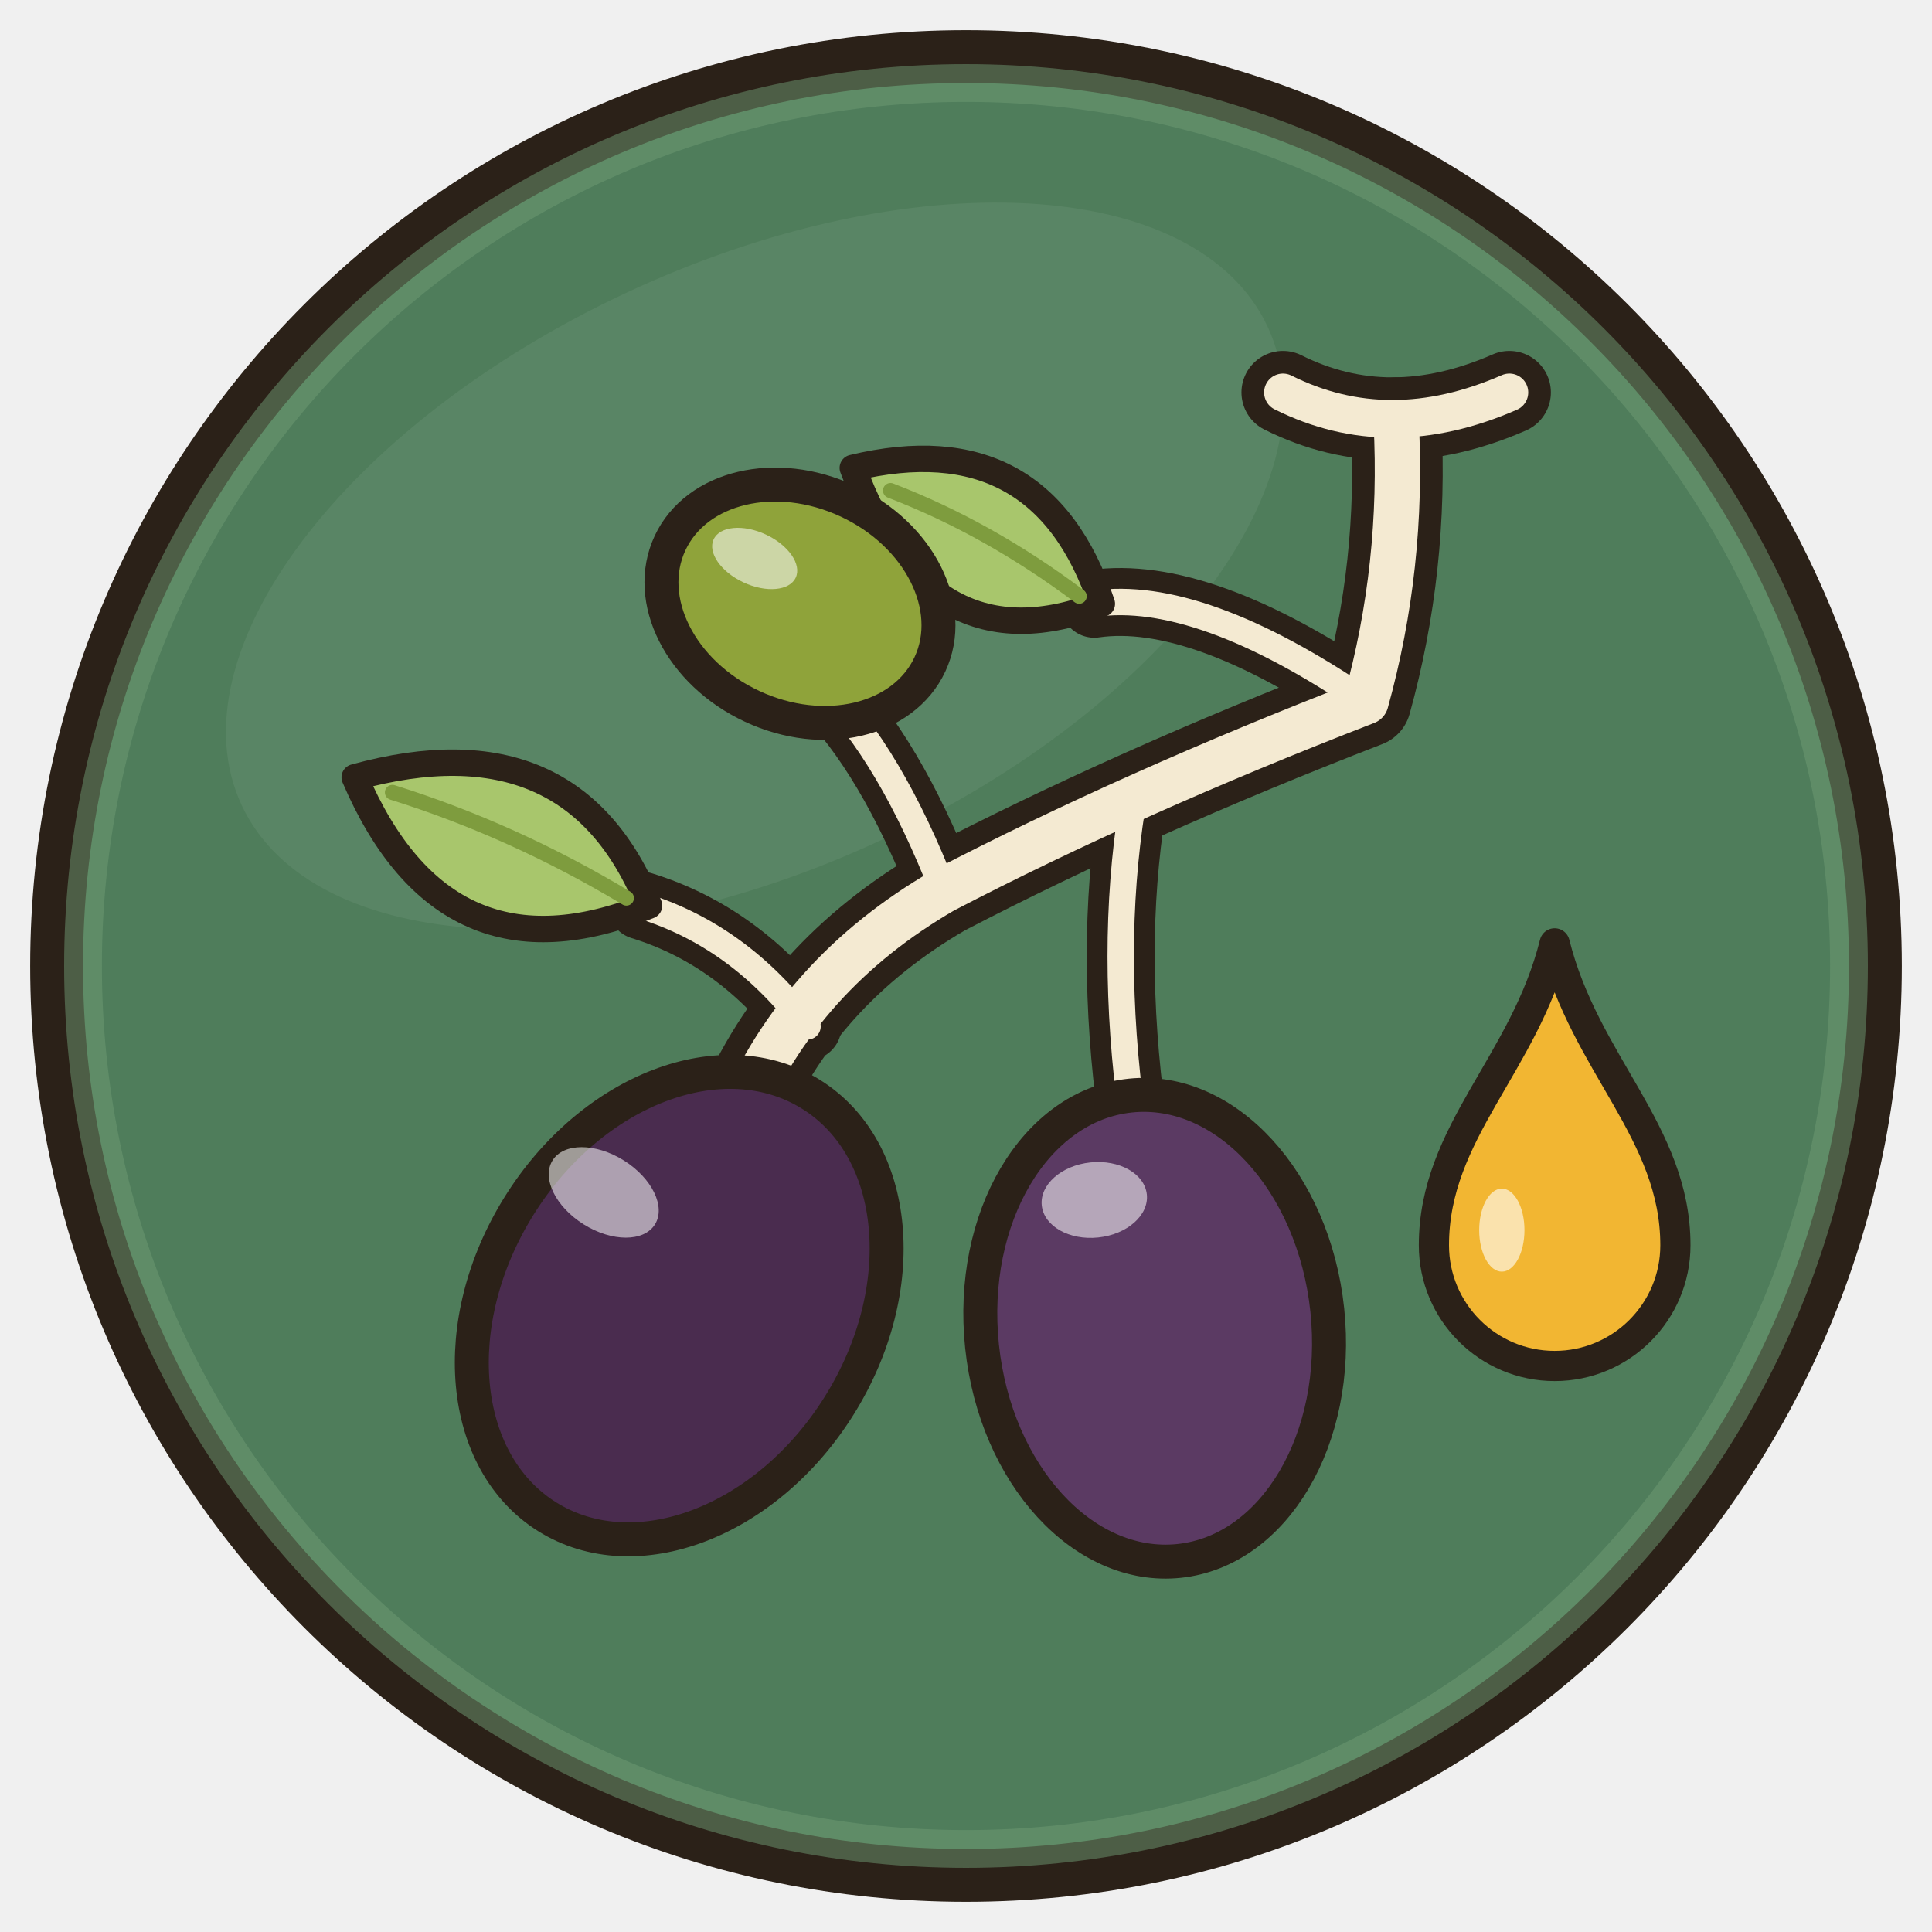
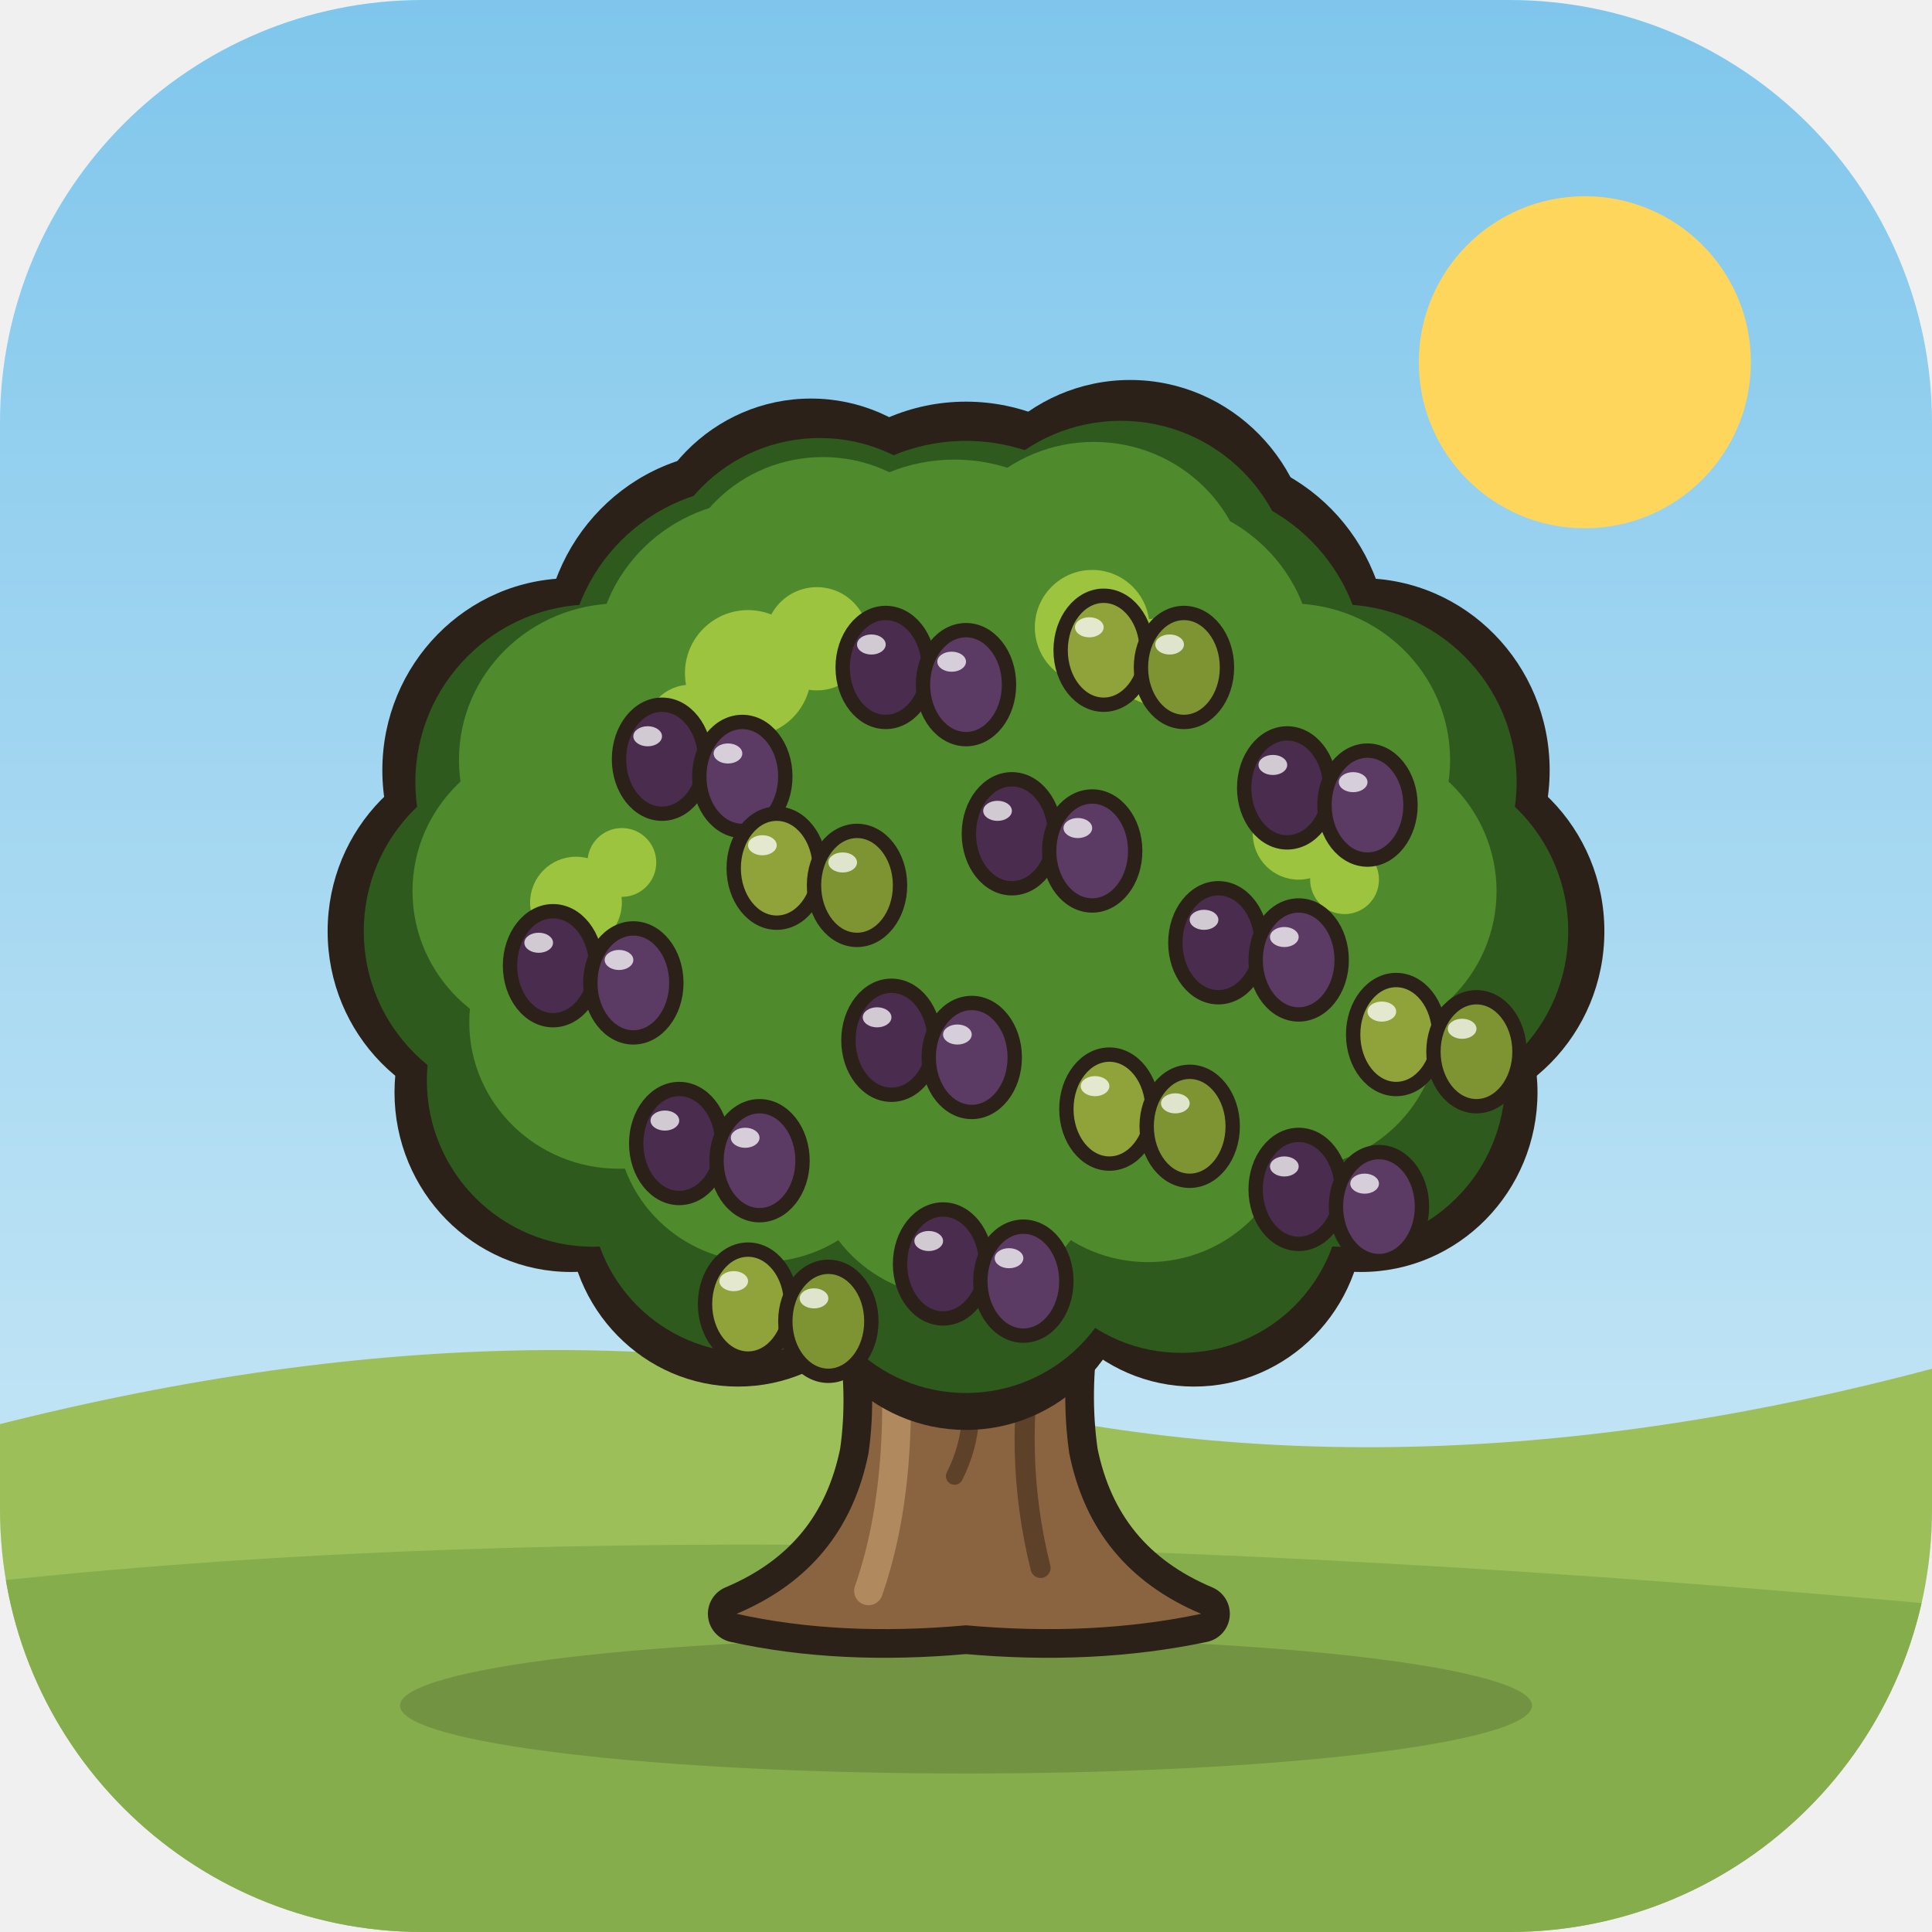
<svg xmlns="http://www.w3.org/2000/svg" width="512" height="512" viewBox="0 0 512 512">
-   <circle cx="256" cy="256" r="248" fill="#2b2118" />
-   <circle cx="256" cy="256" r="234" fill="#4f7d5b" />
-   <circle cx="256" cy="256" r="234" fill="none" stroke="#6f9c74" stroke-width="10" stroke-dasharray="0" opacity="0.5" />
-   <ellipse cx="200" cy="150" rx="150" ry="80" fill="#ffffff" opacity="0.06" transform="rotate(-25 200 150)" />
-   <g fill="none" stroke-linecap="round" stroke-linejoin="round">
-     <path d="M340 104 Q368 118 400 104" stroke="#2b2118" stroke-width="22" />
-     <path d="M370 112 Q372 150 362 186 Q300 210 250 236 Q212 258 196 296" stroke="#2b2118" stroke-width="24" />
-     <path d="M362 186 Q318 156 290 160" stroke="#2b2118" stroke-width="18" />
-     <path d="M250 236 Q236 200 218 182" stroke="#2b2118" stroke-width="18" />
-     <path d="M300 214 Q294 252 300 296" stroke="#2b2118" stroke-width="18" />
-     <path d="M214 272 Q196 248 170 240" stroke="#2b2118" stroke-width="18" />
-     <path d="M340 104 Q368 118 400 104" stroke="#f4ead2" stroke-width="10" />
-     <path d="M370 112 Q372 150 362 186 Q300 210 250 236 Q212 258 196 296" stroke="#f4ead2" stroke-width="12" />
-     <path d="M362 186 Q318 156 290 160" stroke="#f4ead2" stroke-width="7" />
-     <path d="M250 236 Q236 200 218 182" stroke="#f4ead2" stroke-width="7" />
-     <path d="M300 214 Q294 252 300 296" stroke="#f4ead2" stroke-width="7" />
-     <path d="M214 272 Q196 248 170 240" stroke="#f4ead2" stroke-width="7" />
+   <defs>
+     <g id="copa_borde">
+       <ellipse cx="256" cy="210" rx="160" ry="115" />
+       <circle cx="406" cy="210" r="60" />
+       <circle cx="386" cy="262" r="58" />
+       <circle cx="331" cy="301" r="56" />
+       <circle cx="256" cy="315" r="56" />
+       <circle cx="181" cy="301" r="56" />
+       <circle cx="126" cy="262" r="58" />
+       <circle cx="106" cy="210" r="60" />
+       <circle cx="126" cy="158" r="62" />
+       <circle cx="181" cy="119" r="64" />
+       <circle cx="256" cy="105" r="66" />
+       <circle cx="331" cy="119" r="64" />
+       <circle cx="386" cy="158" r="62" />
+       <circle cx="205" cy="96" r="58" />
+       <circle cx="310" cy="92" r="60" />
+     </g>
+     <g id="tronco">
+       <path d="M176 448 Q214 432 222 392 Q228 350 206 300 L306 300 Q286 350 292 392 Q300 432 338 448 Q300 456 256 452 Q212 456 176 448 Z" />
+     </g>
+     <g id="arbol">
+       <use href="#tronco" fill="#2b2118" stroke="#2b2118" stroke-width="20" stroke-linejoin="round" />
+       <use href="#tronco" fill="#8a6440" />
+       <path d="M222 440 Q236 400 230 340" fill="none" stroke="#b08a5e" stroke-width="10" stroke-linecap="round" />
+       <path d="M282 432 Q272 392 280 350" fill="none" stroke="#5e4129" stroke-width="7" stroke-linecap="round" />
+       <path d="M252 400 Q262 380 254 360" fill="none" stroke="#5e4129" stroke-width="6" stroke-linecap="round" />
+       <use href="#copa_borde" fill="#2b2118" transform="translate(256 210) scale(1.06 1.08) translate(-256 -210)" />
+       <use href="#copa_borde" fill="#2f5a1e" />
+       <use href="#copa_borde" fill="#4f8a2c" transform="translate(252 196) scale(0.9 0.88) translate(-256 -210)" />
+       <g fill="#9cc43e">
+         <circle cx="180" cy="120" r="22" />
+         <circle cx="204" cy="108" r="18" />
+         <circle cx="160" cy="140" r="16" />
+         <circle cx="300" cy="104" r="20" />
+         <circle cx="322" cy="116" r="15" />
+         <circle cx="120" cy="200" r="16" />
+         <circle cx="136" cy="186" r="12" />
+         <circle cx="372" cy="176" r="16" />
+         <circle cx="388" cy="192" r="12" />
+       </g>
+       <g stroke="#2b2118" stroke-width="5">
+         <ellipse cx="150" cy="150" rx="15" ry="19" fill="#4a2c4f" />
+         <ellipse cx="178" cy="156" rx="15" ry="19" fill="#5b3a63" />
+         <ellipse cx="228" cy="118" rx="15" ry="19" fill="#4a2c4f" />
+         <ellipse cx="256" cy="124" rx="15" ry="19" fill="#5b3a63" />
+         <ellipse cx="304" cy="112" rx="15" ry="19" fill="#8fa33a" />
+         <ellipse cx="332" cy="118" rx="15" ry="19" fill="#7e9433" />
+         <ellipse cx="368" cy="160" rx="15" ry="19" fill="#4a2c4f" />
+         <ellipse cx="396" cy="166" rx="15" ry="19" fill="#5b3a63" />
+         <ellipse cx="112" cy="222" rx="15" ry="19" fill="#4a2c4f" />
+         <ellipse cx="140" cy="228" rx="15" ry="19" fill="#5b3a63" />
+         <ellipse cx="190" cy="188" rx="15" ry="19" fill="#8fa33a" />
+         <ellipse cx="218" cy="194" rx="15" ry="19" fill="#7e9433" />
+         <ellipse cx="272" cy="176" rx="15" ry="19" fill="#4a2c4f" />
+         <ellipse cx="300" cy="182" rx="15" ry="19" fill="#5b3a63" />
+         <ellipse cx="344" cy="214" rx="15" ry="19" fill="#4a2c4f" />
+         <ellipse cx="372" cy="220" rx="15" ry="19" fill="#5b3a63" />
+         <ellipse cx="406" cy="246" rx="15" ry="19" fill="#8fa33a" />
+         <ellipse cx="434" cy="252" rx="15" ry="19" fill="#7e9433" />
+         <ellipse cx="156" cy="284" rx="15" ry="19" fill="#4a2c4f" />
+         <ellipse cx="184" cy="290" rx="15" ry="19" fill="#5b3a63" />
+         <ellipse cx="230" cy="248" rx="15" ry="19" fill="#4a2c4f" />
+         <ellipse cx="258" cy="254" rx="15" ry="19" fill="#5b3a63" />
+         <ellipse cx="306" cy="272" rx="15" ry="19" fill="#8fa33a" />
+         <ellipse cx="334" cy="278" rx="15" ry="19" fill="#7e9433" />
+         <ellipse cx="372" cy="300" rx="15" ry="19" fill="#4a2c4f" />
+         <ellipse cx="400" cy="306" rx="15" ry="19" fill="#5b3a63" />
+         <ellipse cx="248" cy="326" rx="15" ry="19" fill="#4a2c4f" />
+         <ellipse cx="276" cy="332" rx="15" ry="19" fill="#5b3a63" />
+         <ellipse cx="180" cy="340" rx="15" ry="19" fill="#8fa33a" />
+         <ellipse cx="208" cy="346" rx="15" ry="19" fill="#7e9433" />
+       </g>
+       <g fill="#fff" opacity="0.75">
+         <ellipse cx="145" cy="142" rx="5" ry="3.5" />
+         <ellipse cx="173" cy="148" rx="5" ry="3.5" />
+         <ellipse cx="223" cy="110" rx="5" ry="3.5" />
+         <ellipse cx="251" cy="116" rx="5" ry="3.5" />
+         <ellipse cx="299" cy="104" rx="5" ry="3.5" />
+         <ellipse cx="327" cy="110" rx="5" ry="3.5" />
+         <ellipse cx="363" cy="152" rx="5" ry="3.5" />
+         <ellipse cx="391" cy="158" rx="5" ry="3.5" />
+         <ellipse cx="107" cy="214" rx="5" ry="3.5" />
+         <ellipse cx="135" cy="220" rx="5" ry="3.5" />
+         <ellipse cx="185" cy="180" rx="5" ry="3.5" />
+         <ellipse cx="213" cy="186" rx="5" ry="3.5" />
+         <ellipse cx="267" cy="168" rx="5" ry="3.5" />
+         <ellipse cx="295" cy="174" rx="5" ry="3.5" />
+         <ellipse cx="339" cy="206" rx="5" ry="3.5" />
+         <ellipse cx="367" cy="212" rx="5" ry="3.5" />
+         <ellipse cx="401" cy="238" rx="5" ry="3.5" />
+         <ellipse cx="429" cy="244" rx="5" ry="3.5" />
+         <ellipse cx="151" cy="276" rx="5" ry="3.5" />
+         <ellipse cx="179" cy="282" rx="5" ry="3.5" />
+         <ellipse cx="225" cy="240" rx="5" ry="3.5" />
+         <ellipse cx="253" cy="246" rx="5" ry="3.5" />
+         <ellipse cx="301" cy="264" rx="5" ry="3.5" />
+         <ellipse cx="329" cy="270" rx="5" ry="3.5" />
+         <ellipse cx="367" cy="292" rx="5" ry="3.5" />
+         <ellipse cx="395" cy="298" rx="5" ry="3.5" />
+         <ellipse cx="243" cy="318" rx="5" ry="3.5" />
+         <ellipse cx="271" cy="324" rx="5" ry="3.5" />
+         <ellipse cx="175" cy="332" rx="5" ry="3.5" />
+         <ellipse cx="203" cy="338" rx="5" ry="3.5" />
+       </g>
+     </g>
+   </defs>
+   <defs>
+     <clipPath id="baldosa">
+       <rect width="512" height="512" rx="112" />
+     </clipPath>
+     <linearGradient id="cielo" x1="0" y1="0" x2="0" y2="1">
+       <stop offset="0" stop-color="#7fc6ec" />
+       <stop offset="1" stop-color="#d6eef8" />
+     </linearGradient>
+   </defs>
+   <g clip-path="url(#baldosa)">
+     <rect width="512" height="512" fill="url(#cielo)" />
+     <circle cx="420" cy="96" r="44" fill="#ffd65c" />
+     <path d="M-10 380 Q140 340 260 372 Q380 400 522 360 L522 522 L-10 522 Z" fill="#9cbf5a" />
+     <path d="M-10 420 Q200 396 522 426 L522 522 L-10 522 Z" fill="#86ad4c" />
+     <ellipse cx="256" cy="452" rx="150" ry="18" fill="#000" opacity="0.15" />
+     <g transform="translate(256 262) scale(0.76) translate(-256 -230)">
+       <use href="#arbol" />
+     </g>
  </g>
-   <g stroke="#2b2118" stroke-width="7" stroke-linejoin="round">
-     <path d="M292 160 Q276 112 226 124 Q246 178 292 160 Z" fill="#a8c66c" />
-     <path d="M172 240 Q152 190 94 206 Q118 262 172 240 Z" fill="#a8c66c" />
-   </g>
-   <g fill="none" stroke="#7e9c3e" stroke-width="4" stroke-linecap="round">
-     <path d="M286 158 Q262 140 236 130" />
-     <path d="M166 238 Q136 220 104 210" />
-   </g>
-   <g stroke="#2b2118" stroke-width="9">
-     <ellipse cx="212" cy="160" rx="38" ry="30" fill="#8fa33a" transform="rotate(25 212 160)" />
-     <ellipse cx="180" cy="346" rx="50" ry="66" fill="#4a2c4f" transform="rotate(32 180 346)" />
-     <ellipse cx="306" cy="352" rx="46" ry="62" fill="#5b3a63" transform="rotate(-6 306 352)" />
-   </g>
-   <g fill="#ffffff" opacity="0.55">
-     <ellipse cx="200" cy="148" rx="12" ry="7" transform="rotate(25 200 148)" />
-     <ellipse cx="160" cy="316" rx="16" ry="10" transform="rotate(32 160 316)" />
-     <ellipse cx="290" cy="318" rx="14" ry="10" transform="rotate(-6 290 318)" />
-   </g>
-   <path d="M412 250 C404 282 380 300 380 330 A32 32 0 0 0 444 330 C444 300 420 282 412 250 Z" fill="#f2b632" stroke="#2b2118" stroke-width="8" stroke-linejoin="round" />
-   <ellipse cx="398" cy="326" rx="6" ry="11" fill="#ffffff" opacity="0.6" />
</svg>
